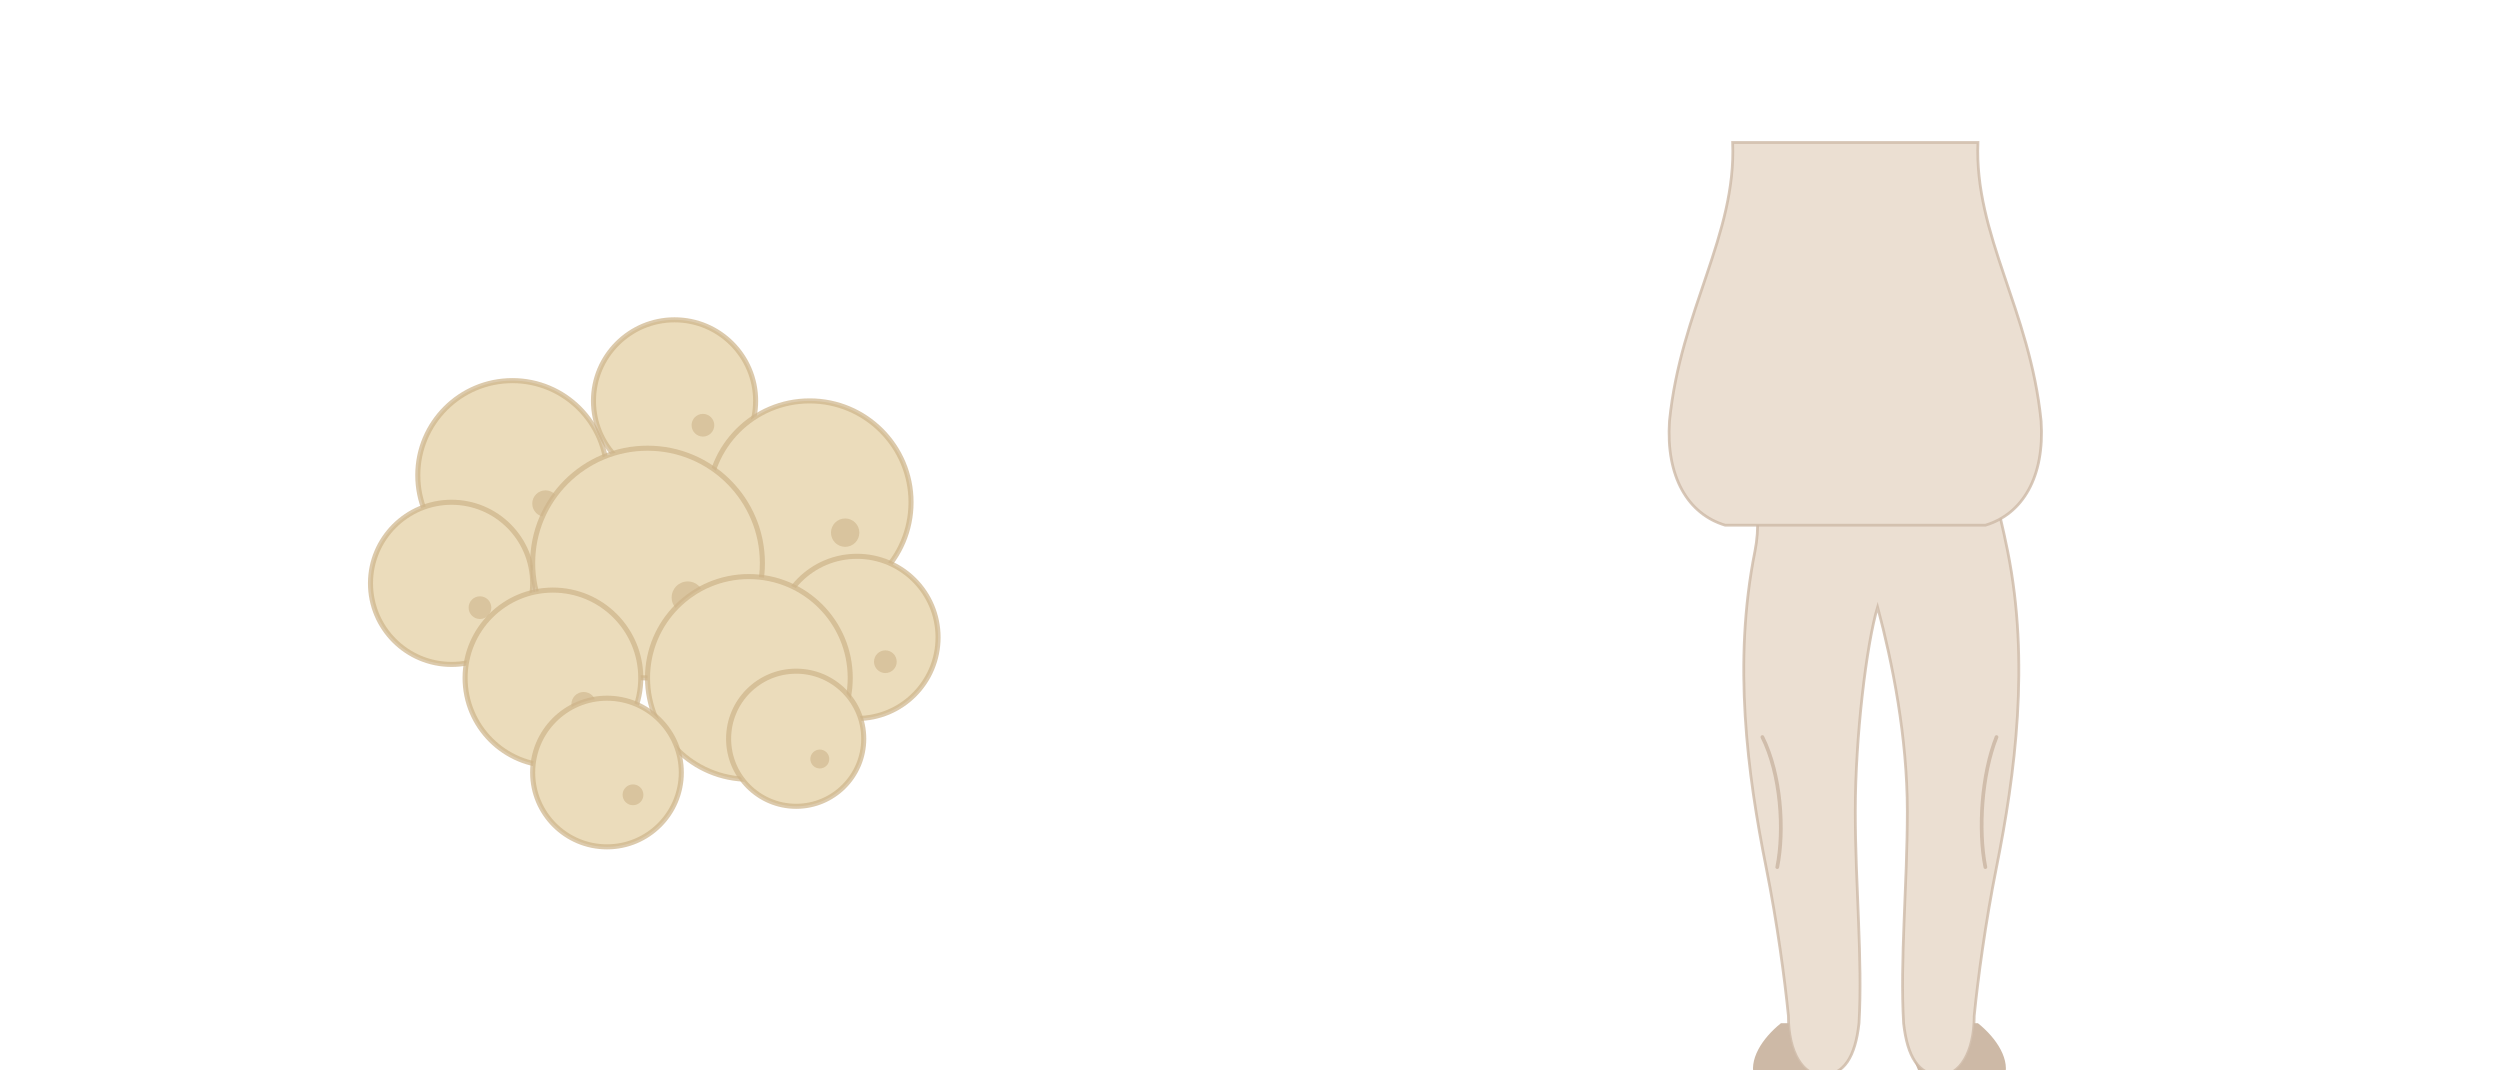
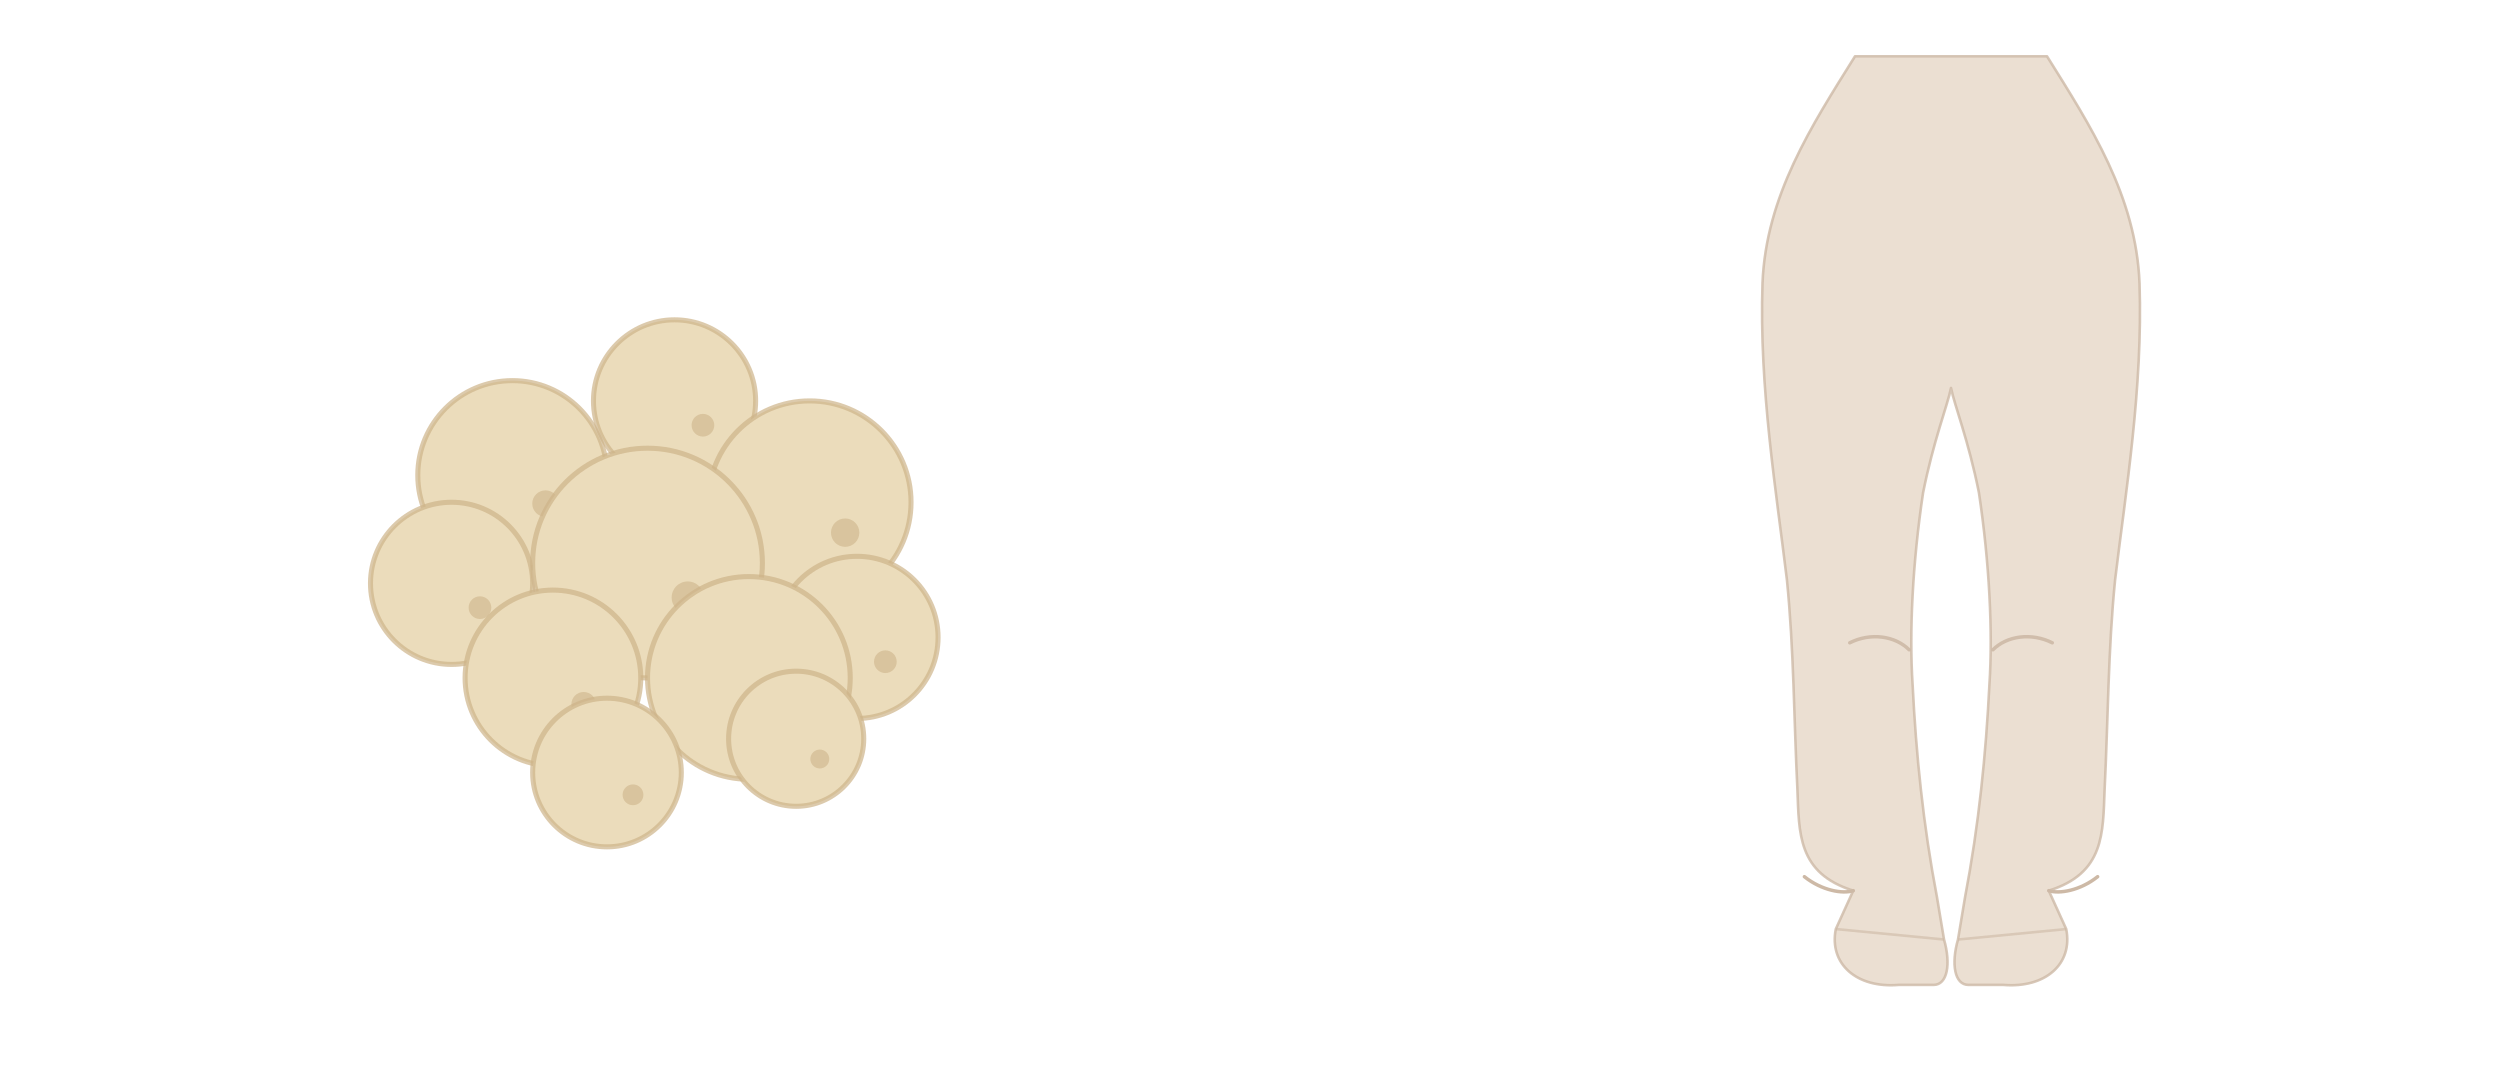
<svg xmlns="http://www.w3.org/2000/svg" viewBox="0 0 888 380" width="888" height="380">
  <defs>
    <linearGradient id="gMuscle" x1="0" y1="0" x2="0" y2="1">
      <stop offset="0" stop-color="#E0AE9F" />
      <stop offset="0.5" stop-color="#B9776A" />
      <stop offset="1" stop-color="#8A4F43" />
    </linearGradient>
    <linearGradient id="gMuted" x1="0" y1="0" x2="0" y2="1">
      <stop offset="0" stop-color="#DCC5B9" />
      <stop offset="0.5" stop-color="#CBAE9F" />
      <stop offset="1" stop-color="#A98B7D" />
    </linearGradient>
    <linearGradient id="gTendon" x1="0" y1="0" x2="1" y2="0">
      <stop offset="0" stop-color="#EFE9DE" />
      <stop offset="0.5" stop-color="#EFE9DE" />
      <stop offset="1" stop-color="#CFC5B4" />
    </linearGradient>
    <linearGradient id="gVessel" x1="0" y1="0" x2="0" y2="1">
      <stop offset="0" stop-color="#DEA69E" />
      <stop offset="0.5" stop-color="#C4807A" />
      <stop offset="1" stop-color="#95574F" />
    </linearGradient>
    <linearGradient id="gSkin" x1="0" y1="0" x2="0" y2="1">
      <stop offset="0" stop-color="#F3EAE0" />
      <stop offset="0.5" stop-color="#EBDFD2" />
      <stop offset="1" stop-color="#CDB9A6" />
    </linearGradient>
    <radialGradient id="gFat" cx="0.35" cy="0.3" r="0.8">
      <stop offset="0" stop-color="#F7EEDA" />
      <stop offset="0.55" stop-color="#EBDCBB" />
      <stop offset="1" stop-color="#CDB48A" />
    </radialGradient>
    <radialGradient id="gLiver" cx="0.3" cy="0.25" r="0.8">
      <stop offset="0" stop-color="#BC8575" />
      <stop offset="0.55" stop-color="#9B6557" />
      <stop offset="1" stop-color="#6E4036" />
    </radialGradient>
    <radialGradient id="gBrain" cx="0.35" cy="0.25" r="0.8">
      <stop offset="0" stop-color="#EDD9D0" />
      <stop offset="0.55" stop-color="#D9BBB0" />
      <stop offset="1" stop-color="#B38E85" />
    </radialGradient>
    <radialGradient id="gLumen" cx="0.5" cy="0.5" r="0.8">
      <stop offset="0" stop-color="#E9C8C0" />
      <stop offset="0.55" stop-color="#95574F" />
      <stop offset="1" stop-color="#95574F" />
    </radialGradient>
    <radialGradient id="gRbc" cx="0.4" cy="0.4" r="0.8">
      <stop offset="0" stop-color="#D27B72" />
      <stop offset="0.55" stop-color="#B2534B" />
      <stop offset="1" stop-color="#B2534B" />
    </radialGradient>
    <radialGradient id="gMito" cx="0.35" cy="0.3" r="0.8">
      <stop offset="0" stop-color="#E8CFBF" />
      <stop offset="0.55" stop-color="#CDA893" />
      <stop offset="1" stop-color="#8E5A4C" />
    </radialGradient>
    <radialGradient id="gMol1" cx="0.35" cy="0.3" r="0.8">
      <stop offset="0" stop-color="#F4F1EB" />
      <stop offset="0.55" stop-color="#A9B3BC" />
      <stop offset="1" stop-color="#7F8B95" />
    </radialGradient>
    <radialGradient id="gMol2" cx="0.35" cy="0.3" r="0.8">
      <stop offset="0" stop-color="#F4F1EB" />
      <stop offset="0.55" stop-color="#ABA597" />
      <stop offset="1" stop-color="#827C70" />
    </radialGradient>
    <radialGradient id="gMol3" cx="0.35" cy="0.3" r="0.8">
      <stop offset="0" stop-color="#F4F1EB" />
      <stop offset="0.55" stop-color="#CFBEA8" />
      <stop offset="1" stop-color="#A28F77" />
    </radialGradient>
    <radialGradient id="gSat" cx="0.35" cy="0.3" r="0.8">
      <stop offset="0" stop-color="#D8CFE0" />
      <stop offset="0.55" stop-color="#9C8FA8" />
      <stop offset="1" stop-color="#6F6380" />
    </radialGradient>
    <filter id="shadow" x="-20%" y="-20%" width="140%" height="160%">
      <feDropShadow dx="0" dy="10" stdDeviation="10" flood-color="#362D28" flood-opacity="0.14" />
    </filter>
    <filter id="soft" x="-20%" y="-20%" width="140%" height="160%">
      <feDropShadow dx="0" dy="4" stdDeviation="4" flood-color="#362D28" flood-opacity="0.10" />
    </filter>
  </defs>
  <g transform="translate(230 200) rotate(0) scale(1)">
    <g transform="scale(1.2)">
      <circle cx="8" cy="-48" r="24" fill="#EBDCBB" stroke="#CDB48A" stroke-opacity="0.7" stroke-width="1.5" />
      <circle cx="16.4" cy="-40.8" r="3.36" fill="#CDB48A" opacity="0.6" />
      <circle cx="-40" cy="-26" r="28" fill="#EBDCBB" stroke="#CDB48A" stroke-opacity="0.7" stroke-width="1.5" />
      <circle cx="-30.2" cy="-17.6" r="3.92" fill="#CDB48A" opacity="0.6" />
      <circle cx="48" cy="-18" r="30" fill="#EBDCBB" stroke="#CDB48A" stroke-opacity="0.7" stroke-width="1.5" />
      <circle cx="58.5" cy="-9" r="4.2" fill="#CDB48A" opacity="0.6" />
      <circle cx="-58" cy="6" r="24" fill="#EBDCBB" stroke="#CDB48A" stroke-opacity="0.7" stroke-width="1.5" />
      <circle cx="-49.6" cy="13.2" r="3.36" fill="#CDB48A" opacity="0.6" />
      <circle cx="62" cy="22" r="24" fill="#EBDCBB" stroke="#CDB48A" stroke-opacity="0.7" stroke-width="1.5" />
      <circle cx="70.4" cy="29.2" r="3.36" fill="#CDB48A" opacity="0.6" />
      <circle cx="0" cy="0" r="34" fill="#EBDCBB" stroke="#CDB48A" stroke-opacity="0.7" stroke-width="1.5" />
      <circle cx="11.9" cy="10.2" r="4.76" fill="#CDB48A" opacity="0.6" />
      <circle cx="-28" cy="34" r="26" fill="#EBDCBB" stroke="#CDB48A" stroke-opacity="0.7" stroke-width="1.5" />
      <circle cx="-18.9" cy="41.8" r="3.64" fill="#CDB48A" opacity="0.6" />
      <circle cx="30" cy="34" r="30" fill="#EBDCBB" stroke="#CDB48A" stroke-opacity="0.7" stroke-width="1.5" />
      <circle cx="40.5" cy="43" r="4.2" fill="#CDB48A" opacity="0.6" />
      <circle cx="-12" cy="62" r="22" fill="#EBDCBB" stroke="#CDB48A" stroke-opacity="0.7" stroke-width="1.5" />
      <circle cx="-4.3" cy="68.6" r="3.08" fill="#CDB48A" opacity="0.6" />
      <circle cx="44" cy="52" r="20" fill="#EBDCBB" stroke="#CDB48A" stroke-opacity="0.7" stroke-width="1.5" />
      <circle cx="51" cy="58" r="2.8" fill="#CDB48A" opacity="0.6" />
    </g>
  </g>
-   <g transform="translate(560 110) rotate(0) scale(0.66)">
+   <g transform="translate(600 20) rotate(0) scale(0.62)">
    <g>
-       <path d="M110,384 C100,392 92,404 96,414 L140,414 C146,402 148,392 150,384 Z" fill="#CDB9A6" />
-       <path d="M176,384 C178,392 180,402 186,414 L230,414 C234,404 226,392 216,384 Z" fill="#CDB9A6" />
-       <path d="M70,0 L190,0 C206,40 222,80 232,130 C244,190 236,250 226,300 C220,330 216,360 214,380 C214,400 206,412 196,412 C184,412 178,402 176,384 C174,350 178,310 178,270 C178,230 170,190 162,160 C156,180 150,230 150,270 C150,310 154,350 152,384 C150,402 144,412 132,412 C122,412 114,400 114,380 C112,360 108,330 102,300 C92,250 84,190 96,130 C106,80 60,40 70,0 Z" fill="#EBDFD2" stroke="#CDB9A6" stroke-opacity="0.8" stroke-width="1.5" />
-       <path d="M84,-90 C86,-40 56,0 50,60 C48,90 60,110 80,116 L220,116 C240,110 252,90 250,60 C244,0 214,-40 216,-90 Z" fill="#EBDFD2" stroke="#CDB9A6" stroke-opacity="0.8" stroke-width="1.5" />
-       <path d="M100,230 C110,250 112,280 108,300" fill="none" stroke="#CDB9A6" stroke-width="2" stroke-linecap="round" opacity="0.9" />
-       <path d="M226,230 C218,250 216,280 220,300" fill="none" stroke="#CDB9A6" stroke-width="2" stroke-linecap="round" opacity="0.9" />
+       <path d="M95,0 C70,40 44,80 42,130 C40,190 50,250 56,300 C60,340 60,380 62,420 C63,445 62,468 94,478 L84,500 C80,520 96,534 120,532 L140,532 C148,532 150,520 146,506 L142,482 C134,440 130,400 128,360 C126,330 128,290 134,250 C140,220 148,200 150,190 C152,200 160,220 166,250 C172,290 174,330 172,360 C170,400 166,440 158,482 L154,506 C150,520 152,532 160,532 L180,532 C204,534 220,520 216,500 L206,478 C238,468 237,445 238,420 C240,380 240,340 244,300 C250,250 260,190 258,130 C256,80 230,40 205,0 Z" fill="#EBDFD2" stroke="#CDB9A6" stroke-opacity="0.8" stroke-width="1.5" stroke-linejoin="round" />
+       <path d="M92,336 C104,330 118,332 126,340" fill="none" stroke="#CDB9A6" stroke-width="2" stroke-linecap="round" opacity="0.9" />
+       <path d="M174,340 C182,332 196,330 208,336" fill="none" stroke="#CDB9A6" stroke-width="2" stroke-linecap="round" opacity="0.9" />
+       <path d="M66,470 C76,478 88,480 94,478" fill="none" stroke="#CDB9A6" stroke-width="2" stroke-linecap="round" />
+       <path d="M234,470 C224,478 212,480 206,478" fill="none" stroke="#CDB9A6" stroke-width="2" stroke-linecap="round" />
+       <path d="M84,500 L146,506 M154,506 L216,500" fill="none" stroke="#CDB9A6" stroke-opacity="0.6" stroke-width="1.5" />
    </g>
  </g>
</svg>
